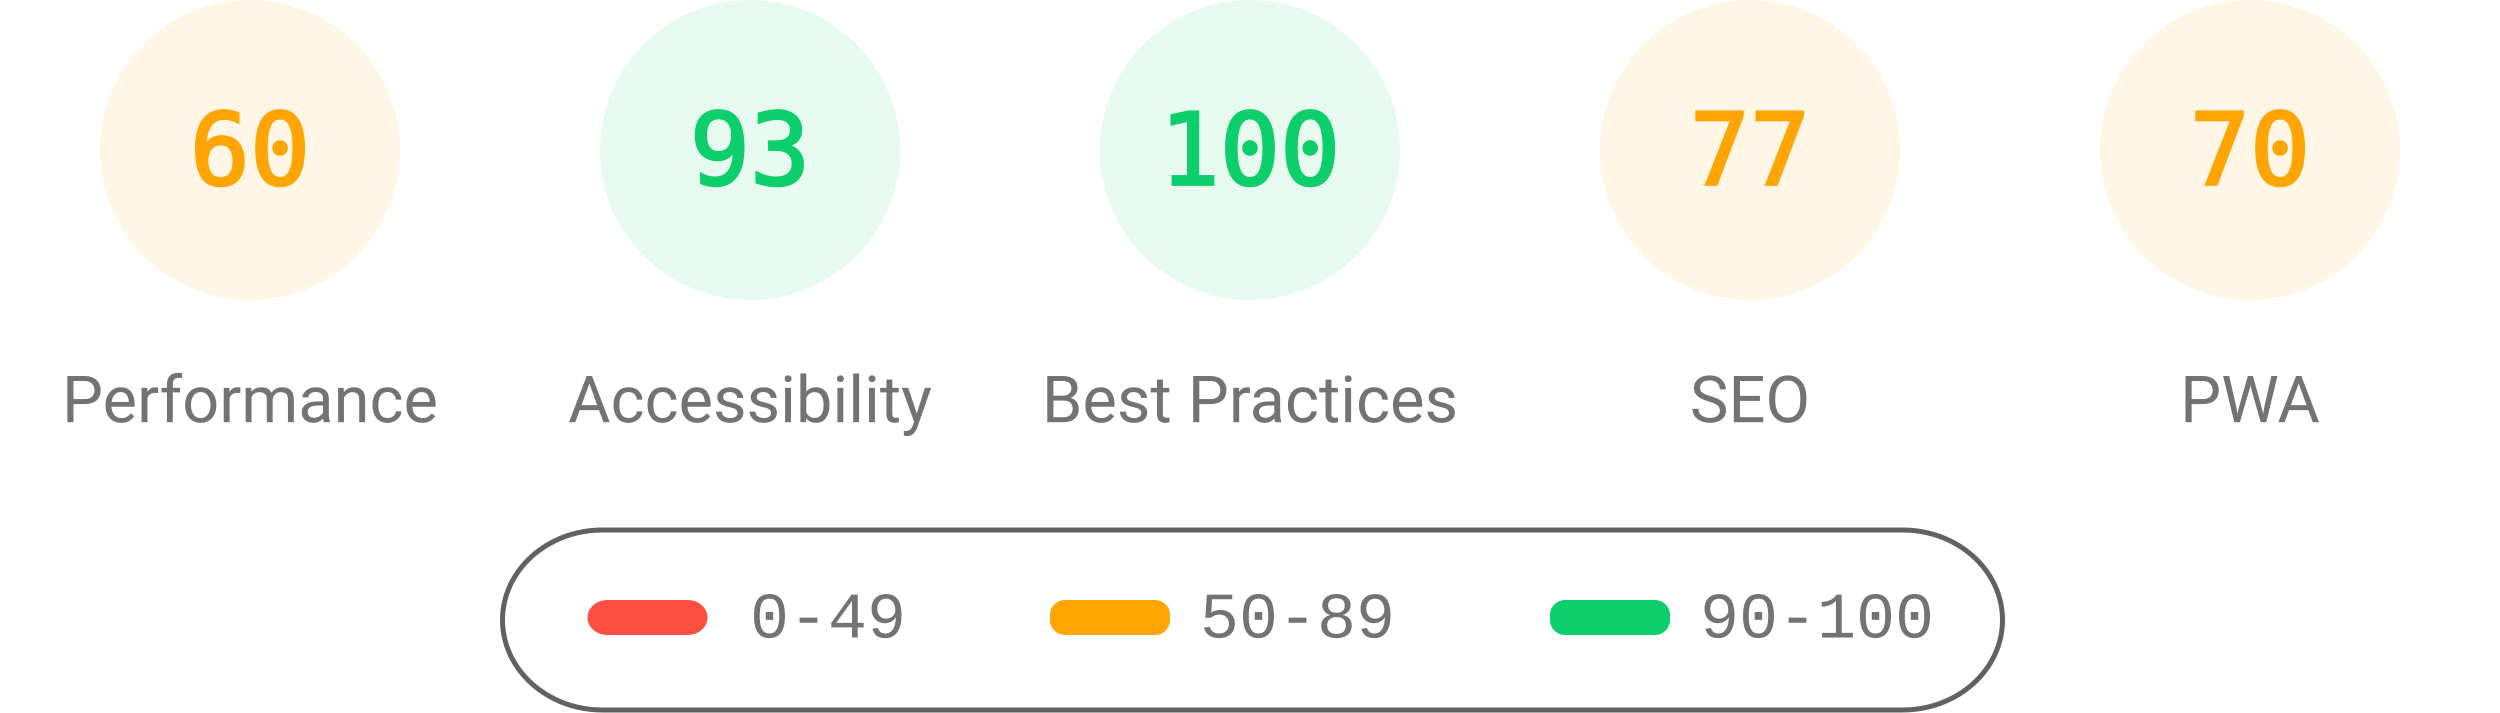
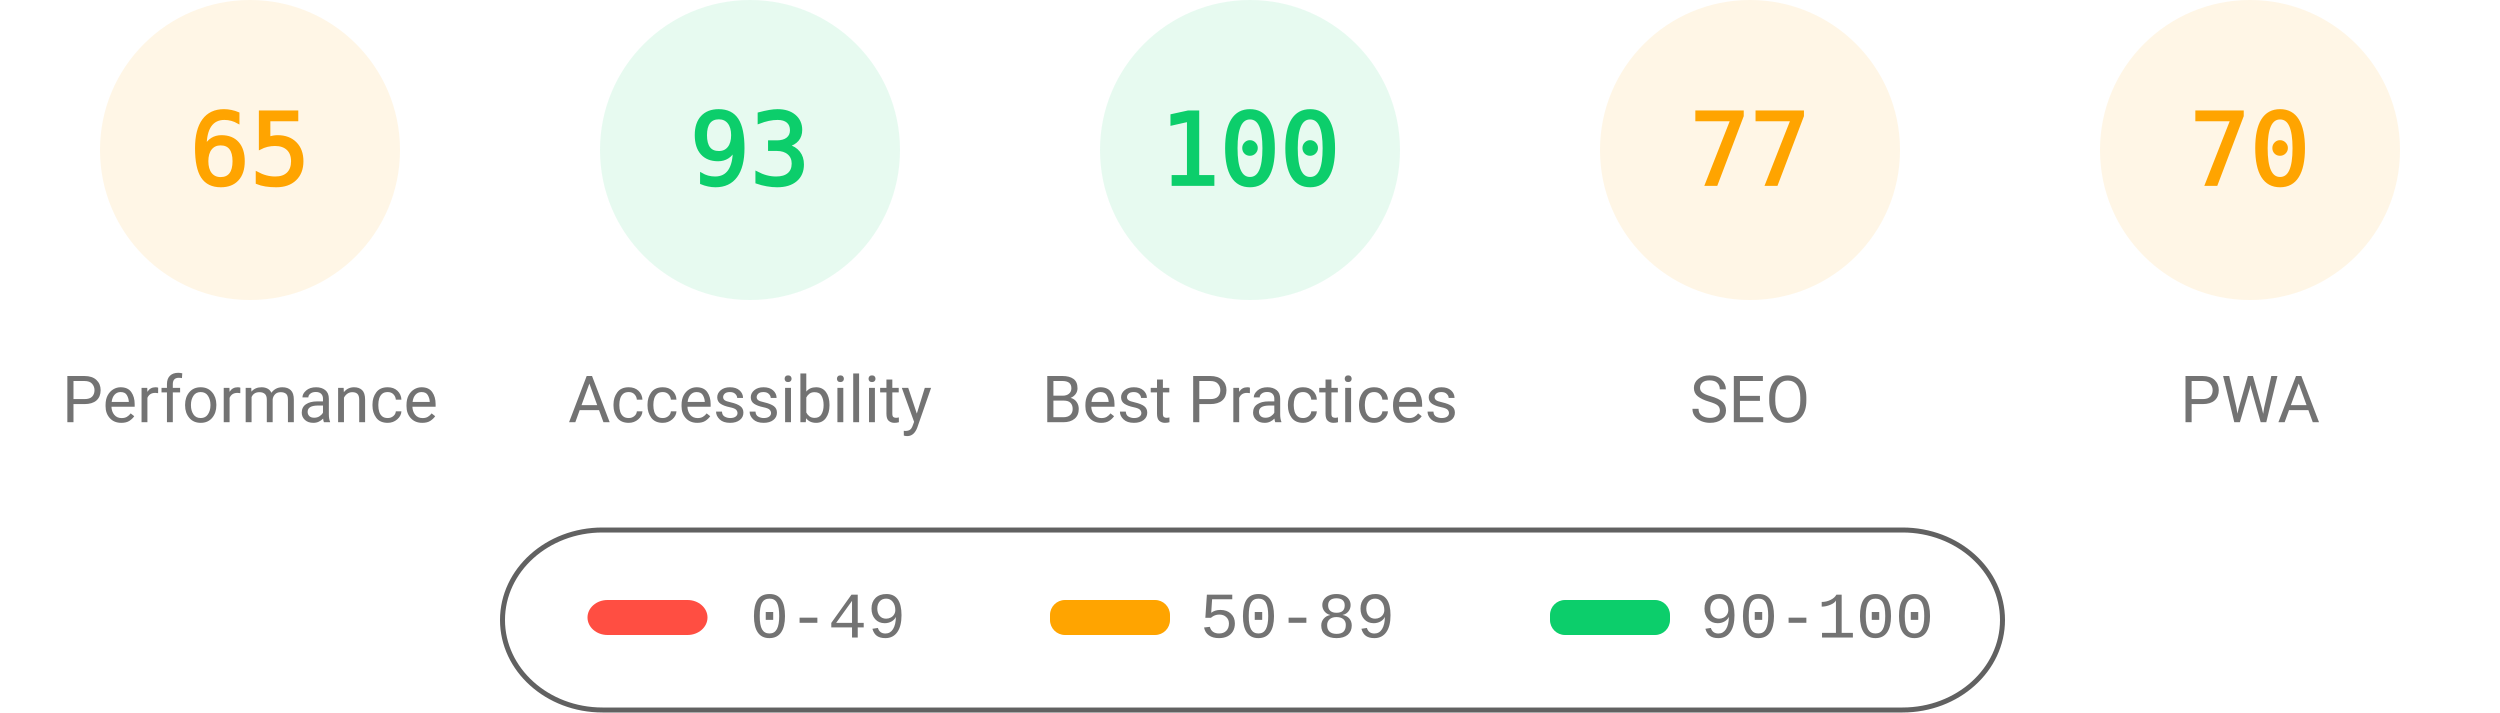
<svg xmlns="http://www.w3.org/2000/svg" fill="none" width="1000" height="285">
  <style>.gauge-base{opacity:.1}.gauge-arc{fill:none;animation-delay:250ms;stroke-linecap:round;transform:rotate(-90deg);transform-origin:100px 60px;animation:load-gauge 1s ease forwards}.guage-text{font-size:40px;font-family:monospace;text-align:center}.guage-red{color:#ff4e42;fill:#ff4e42;stroke:#ff4e42}.guage-orange{color:#ffa400;fill:#ffa400;stroke:#ffa400}.guage-green{color:#0cce6b;fill:#0cce6b;stroke:#0cce6b}.guage-undefined{color:#5c5c5c;fill:#5c5c5c;stroke:#5c5c5c}.guage-title{color:#737373;fill:#737373;stroke:none;font-size:26px;line-height:26px;font-family:Roboto,Halvetica,Arial,sans-serif}@keyframes load-gauge{from{stroke-dasharray:0 352.858}}</style>
  <svg class="guage-div guage-perf guage-orange" viewBox="0 0 200 200" width="200" height="200">
    <circle class="gauge-base" r="56" cx="100" cy="60" stroke-width="8" />
-     <circle class="gauge-arc guage-arc-1" r="56" cx="100" cy="60" stroke-width="8" style="stroke-dasharray:211.115,351.858" />
-     <text class="guage-text" x="100" y="60" alignment-baseline="central" dominant-baseline="central" text-anchor="middle">60</text>
+     <circle class="gauge-arc guage-arc-1" r="56" cx="100" cy="60" stroke-width="8" style="stroke-dasharray:228.708,351.858" />
+     <text class="guage-text" x="100" y="60" alignment-baseline="central" dominant-baseline="central" text-anchor="middle">65</text>
    <text class="guage-title" x="100" y="160" alignment-baseline="central" dominant-baseline="central" text-anchor="middle">Performance</text>
  </svg>
  <svg class="guage-div guage-acc guage-green" viewBox="0 0 200 200" width="200" height="200" x="200">
    <circle class="gauge-base" r="56" cx="100" cy="60" stroke-width="8" />
    <circle class="gauge-arc guage-arc-2" r="56" cx="100" cy="60" stroke-width="8" style="stroke-dasharray:327.228,351.858" />
    <text class="guage-text" x="100" y="60" alignment-baseline="central" dominant-baseline="central" text-anchor="middle">93</text>
    <text class="guage-title" x="100" y="160" alignment-baseline="central" dominant-baseline="central" text-anchor="middle">Accessibility</text>
  </svg>
  <svg class="guage-div guage-best guage-green" viewBox="0 0 200 200" width="200" height="200" x="400">
    <circle class="gauge-base" r="56" cx="100" cy="60" stroke-width="8" />
    <circle class="gauge-arc guage-arc-3" r="56" cx="100" cy="60" stroke-width="8" style="stroke-dasharray:351.858,351.858" />
    <text class="guage-text" x="100" y="60" alignment-baseline="central" dominant-baseline="central" text-anchor="middle">100</text>
    <text class="guage-title" x="100" y="160" alignment-baseline="central" dominant-baseline="central" text-anchor="middle">Best Practices</text>
  </svg>
  <svg class="guage-div guage-seo guage-orange" viewBox="0 0 200 200" width="200" height="200" x="600">
    <circle class="gauge-base" r="56" cx="100" cy="60" stroke-width="8" />
    <circle class="gauge-arc guage-arc-4" r="56" cx="100" cy="60" stroke-width="8" style="stroke-dasharray:270.931,351.858" />
    <text class="guage-text" x="100" y="60" alignment-baseline="central" dominant-baseline="central" text-anchor="middle">77</text>
    <text class="guage-title" x="100" y="160" alignment-baseline="central" dominant-baseline="central" text-anchor="middle">SEO</text>
  </svg>
  <svg class="guage-div guage-pwa guage-orange" viewBox="0 0 200 200" width="200" height="200" x="800">
    <circle class="gauge-base" r="56" cx="100" cy="60" stroke-width="8" />
    <circle class="gauge-arc guage-arc-4" r="56" cx="100" cy="60" stroke-width="8" style="stroke-dasharray:246.301,351.858" />
    <text class="guage-text" x="100" y="60" alignment-baseline="central" dominant-baseline="central" text-anchor="middle">70</text>
    <text class="guage-title" x="100" y="160" alignment-baseline="central" dominant-baseline="central" text-anchor="middle">PWA</text>
  </svg>
  <svg width="604" height="76" x="200" y="210">
    <path fill="none" id="canvas_background" d="M-1-1h604v80H-1z" />
    <rect fill-opacity="0" stroke="#616161" stroke-width="2" rx="40" id="svg_2" height="72" width="600" y="2" x="1" fill="#000" />
    <rect stroke="#000" rx="8" id="svg_3" height="14" width="48" y="30" x="35" stroke-opacity="null" stroke-width="0" fill="#ff4e42" />
    <rect stroke="#000" rx="6" id="svg_4" height="14" width="48" y="30" x="220" stroke-opacity="null" stroke-width="0" fill="#ffa400" />
    <rect stroke="#000" rx="6" id="svg_5" height="14" width="48" y="30" x="420" stroke-opacity="null" stroke-width="0" fill="#0cce6b" />
    <text xml:space="preserve" text-anchor="start" font-family="'Courier New', Courier, monospace" font-size="26" id="svg_6" y="45" x="100" stroke-opacity="null" stroke-width="0" stroke="#000" fill="#737373">0-49</text>
    <text xml:space="preserve" text-anchor="start" font-family="'Courier New', Courier, monospace" font-size="26" id="svg_7" y="45" x="280" stroke-opacity="null" stroke-width="0" stroke="#000" fill="#737373">50-89</text>
    <text xml:space="preserve" text-anchor="start" font-family="'Courier New', Courier, monospace" font-size="26" id="svg_8" y="45" x="480" stroke-opacity="null" stroke-width="0" stroke="#000" fill="#737373">90-100</text>
  </svg>
</svg>
